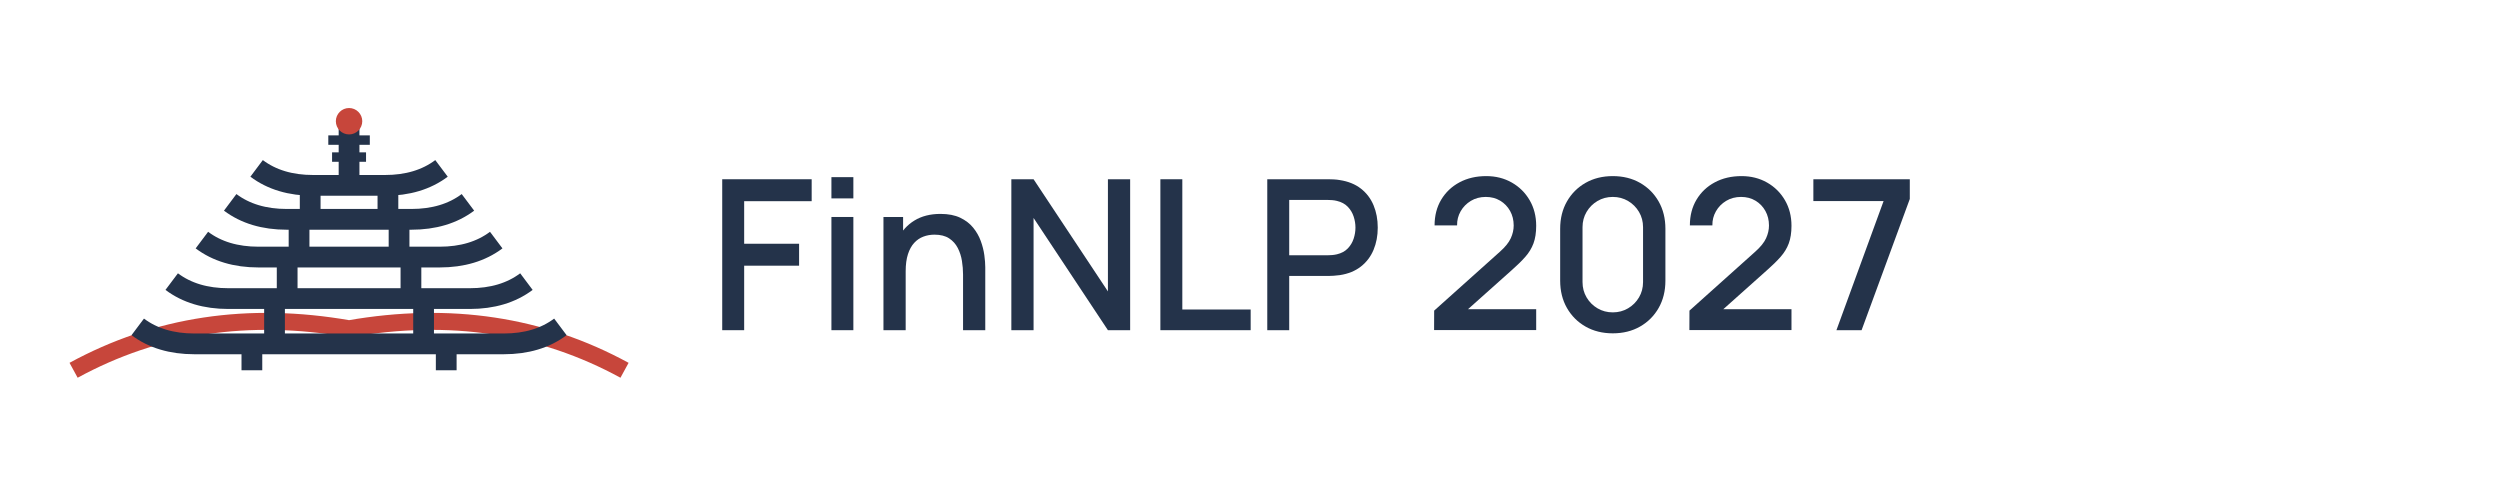
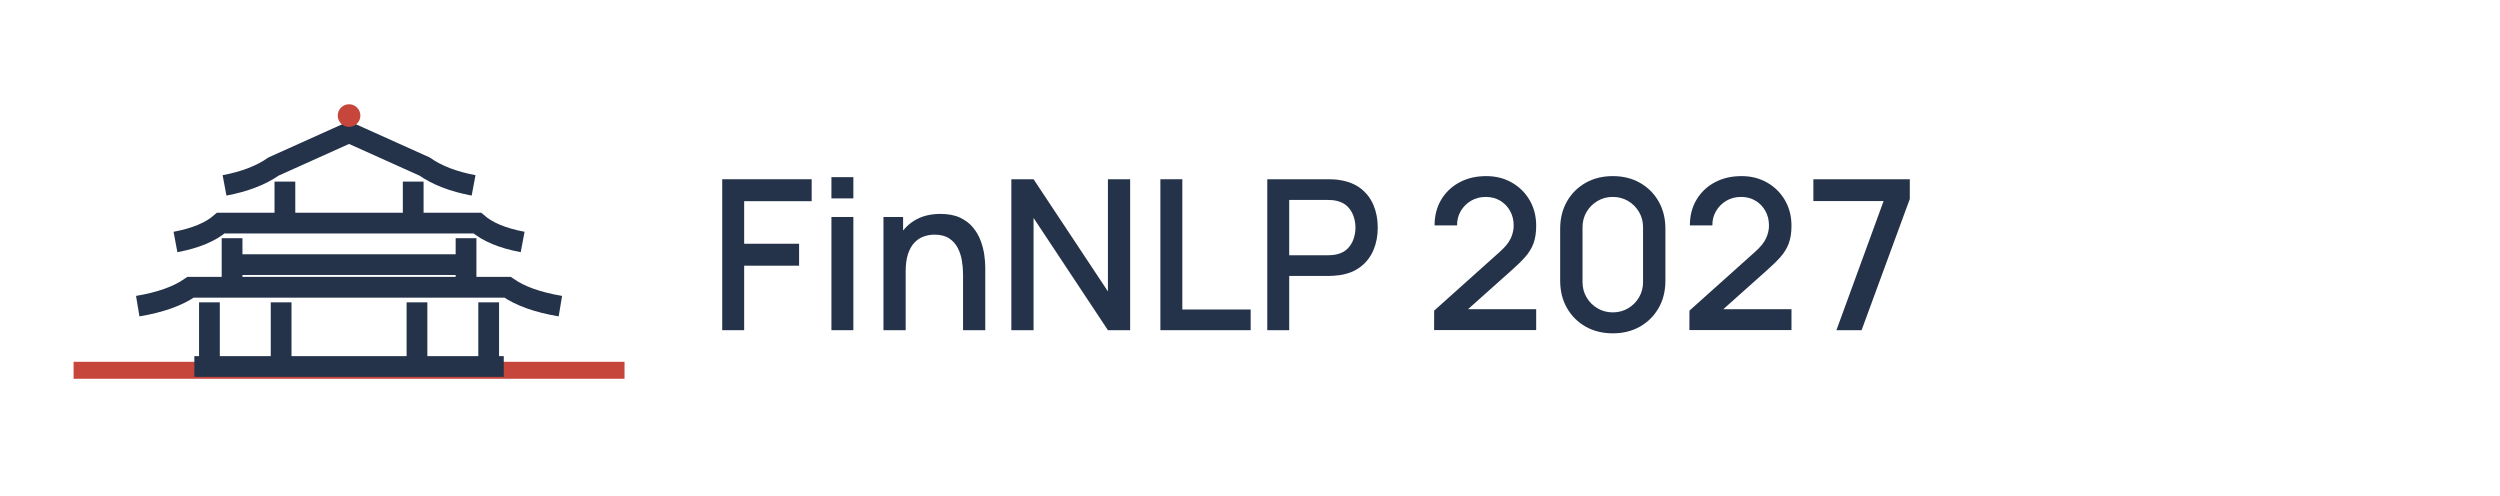
<svg xmlns="http://www.w3.org/2000/svg" width="1060" height="210" viewBox="0 0 1060 210">
  <g transform="translate(28 45) scale(.8)">
-     <path d="M4 140Q70 104 150 118Q230 104 296 140" fill="none" stroke="#C7463B" stroke-width="9" />
-     <path d="M38 117Q50 126 68 126H232Q250 126 262 117 M98.5 126V140 M201.5 126V140 M56 93Q68 102 86 102H214Q232 102 244 93 M110.5 102V126 M189.5 102V126 M72 71Q84 80 102 80H198Q216 80 228 71 M117.2 80V102 M182.8 80V102 M87 51Q99 60 117 60H183Q201 60 213 51 M123.5 60V80 M176.5 60V80 M101 33Q113 42 131 42H169Q187 42 199 33 M129.4 42V60 M170.6 42V60 M150 42V8" fill="none" stroke="#24334A" stroke-width="11" stroke-linejoin="miter" />
-     <path d="M139 18H161M141 27H159" fill="none" stroke="#24334A" stroke-width="5" />
-     <circle cx="150" cy="8" r="7" fill="#C7463B" />
+     <path d="M4 140H296" fill="none" stroke="#C7463B" stroke-width="9" />
+     <path d="M68 138H232 M76 138V104 M224 138V104 M114 138V104 M186 138V104 M38 106Q56 103 66 96H234Q244 103 262 106 M88 96V70 M212 96V70 M84 84H216 M58 72Q74 69 82 62H218Q226 69 242 72 M116 62V40 M184 62V40 M84 42Q100 39 110 32L150 14L190 32Q200 39 216 42" fill="none" stroke="#24334A" stroke-width="11" stroke-linejoin="miter" />
+     <path d="M150 14V6" stroke="#24334A" stroke-width="5" />
+     <circle cx="150" cy="5" r="6" fill="#C7463B" />
  </g>
  <g fill="#24334A" aria-label="FinNLP 2027">
    <path transform="translate(300 140) scale(0.044444 -0.044444)" d="M140 0V1440H993.333V1230.667H349.333V824.667H873.333V615.333H349.333V0Z" />
    <path transform="translate(345.4111 140) scale(0.044444 -0.044444)" d="M160 1257.333V1460H369.333V1257.333ZM160 0V1080H369.333V0Z" />
    <path transform="translate(368.4222 140) scale(0.044444 -0.044444)" d="M898 0V530.667Q898 594 887.5 660.5Q877 727 847.667 784.167Q818.333 841.333 764.833 876.333Q711.333 911.333 625.333 911.333Q569 911.333 519.167 892.5Q469.333 873.667 431.667 832.667Q394 791.667 372.333 725.0Q350.667 658.333 350.667 562L220.667 610.667Q220.667 757.667 275.667 870.167Q330.667 982.667 433.833 1046.0Q537 1109.333 682.667 1109.333Q794.667 1109.333 870.833 1073.0Q947 1036.667 994.5 978.167Q1042 919.667 1067.0 851.0Q1092 782.333 1101.0 716.167Q1110 650 1110 600V0ZM138.667 0V1080H326V768H350.667V0Z" />
    <path transform="translate(422.5889 140) scale(0.044444 -0.044444)" d="M140 0V1440H352L1061.333 370V1440H1273.333V0H1061.333L352 1070.667V0Z" />
    <path transform="translate(484.8889 140) scale(0.044444 -0.044444)" d="M160 0V1440H369.333V197.333H1021.333V0Z" />
    <path transform="translate(531.1 140) scale(0.044444 -0.044444)" d="M140 0V1440H722Q743 1440 774.0 1438.5Q805 1437 832.667 1432Q953.333 1413.333 1033.833 1350.167Q1114.333 1287 1154.167 1191.167Q1194 1095.333 1194 978.667Q1194 862 1153.833 766.167Q1113.667 670.333 1033.167 607.167Q952.667 544 832.667 525.333Q805 521.333 773.667 519.333Q742.333 517.333 722 517.333H349.333V0ZM349.333 714.667H714Q733.667 714.667 758.167 716.667Q782.667 718.667 804.667 724Q869 739.333 907.833 779.667Q946.667 820 964.0 872.833Q981.333 925.667 981.333 978.667Q981.333 1031.667 964.0 1084.5Q946.667 1137.333 907.833 1177.667Q869 1218 804.667 1233.333Q782.667 1239 758.167 1240.833Q733.667 1242.667 714 1242.667H349.333Z" />
    <path transform="translate(586.3333 140) scale(0.044444 -0.044444)" d="" />
    <path transform="translate(603.6111 140) scale(0.044444 -0.044444)" d="M100 1.333 100.667 186.667 728 748.667Q804 816.333 831.667 877.167Q859.333 938 859.333 998.667Q859.333 1076 825.0 1137.667Q790.667 1199.333 730.667 1235.333Q670.667 1271.333 593.333 1271.333Q513 1271.333 450.667 1233.667Q388.333 1196 353.167 1134.167Q318 1072.333 319.333 1000H104.667Q104.667 1139.667 168.167 1245.5Q231.667 1351.333 342.667 1410.667Q453.667 1470 597.333 1470Q733.333 1470 841.333 1408.5Q949.333 1347 1011.667 1239.833Q1074 1132.667 1074 996Q1074 897.333 1048.167 828.0Q1022.333 758.667 970.167 699.667Q918 640.667 840 572L356 140L333.333 200H1074V1.333Z" />
    <path transform="translate(655.2889 140) scale(0.044444 -0.044444)" d="M642 -30Q495.333 -30 382.167 34.5Q269 99 204.5 212.167Q140 325.333 140 472V968Q140 1114.667 204.5 1227.833Q269 1341 382.167 1405.5Q495.333 1470 642 1470Q788.667 1470 901.833 1405.5Q1015 1341 1079.5 1227.833Q1144 1114.667 1144 968V472Q1144 325.333 1079.5 212.167Q1015 99 901.833 34.5Q788.667 -30 642 -30ZM642 170Q722.333 170 787.833 208.667Q853.333 247.333 892.0 312.833Q930.667 378.333 930.667 458.667V982.667Q930.667 1063 892.0 1128.5Q853.333 1194 787.833 1232.667Q722.333 1271.333 642 1271.333Q561.667 1271.333 496.167 1232.667Q430.667 1194 392.0 1128.5Q353.333 1063 353.333 982.667V458.667Q353.333 378.333 392.0 312.833Q430.667 247.333 496.167 208.667Q561.667 170 642 170Z" />
    <path transform="translate(711.8556 140) scale(0.044444 -0.044444)" d="M100 1.333 100.667 186.667 728 748.667Q804 816.333 831.667 877.167Q859.333 938 859.333 998.667Q859.333 1076 825.0 1137.667Q790.667 1199.333 730.667 1235.333Q670.667 1271.333 593.333 1271.333Q513 1271.333 450.667 1233.667Q388.333 1196 353.167 1134.167Q318 1072.333 319.333 1000H104.667Q104.667 1139.667 168.167 1245.5Q231.667 1351.333 342.667 1410.667Q453.667 1470 597.333 1470Q733.333 1470 841.333 1408.5Q949.333 1347 1011.667 1239.833Q1074 1132.667 1074 996Q1074 897.333 1048.167 828.0Q1022.333 758.667 970.167 699.667Q918 640.667 840 572L356 140L333.333 200H1074V1.333Z" />
    <path transform="translate(763.5333 140) scale(0.044444 -0.044444)" d="M120 1440H1040V1252L580 0H340L790 1232H120Z" />
  </g>
</svg>
